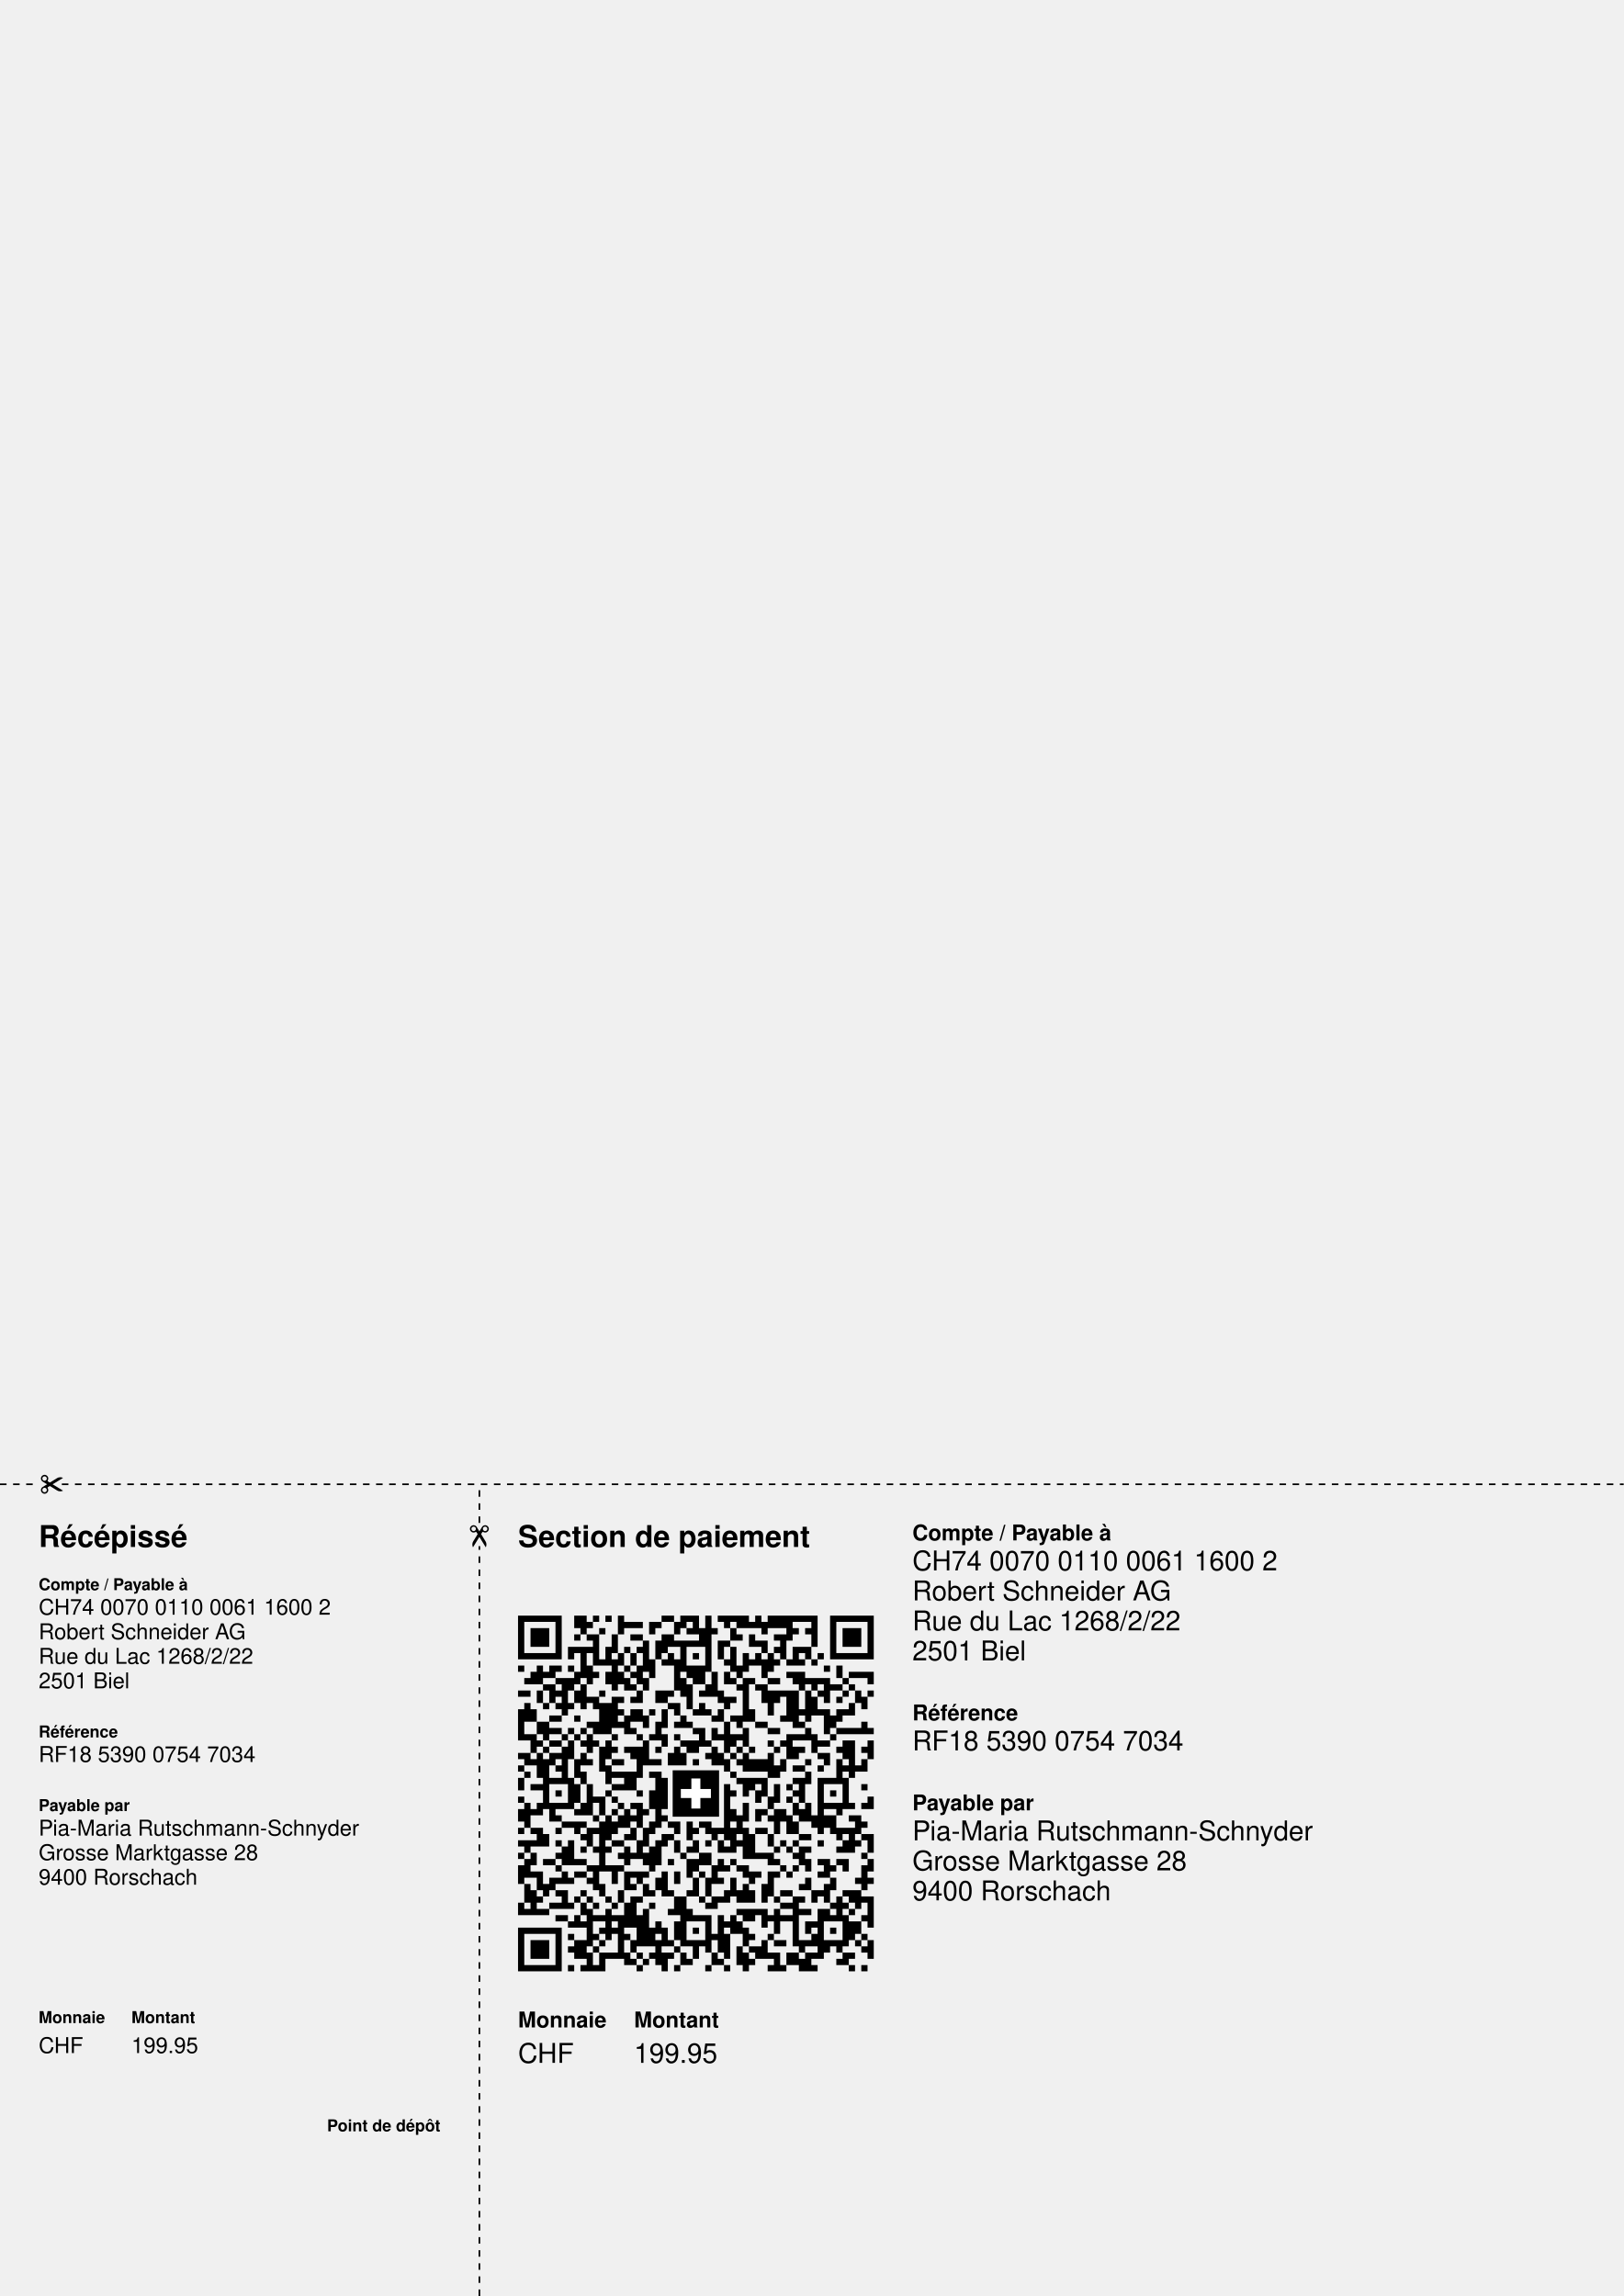
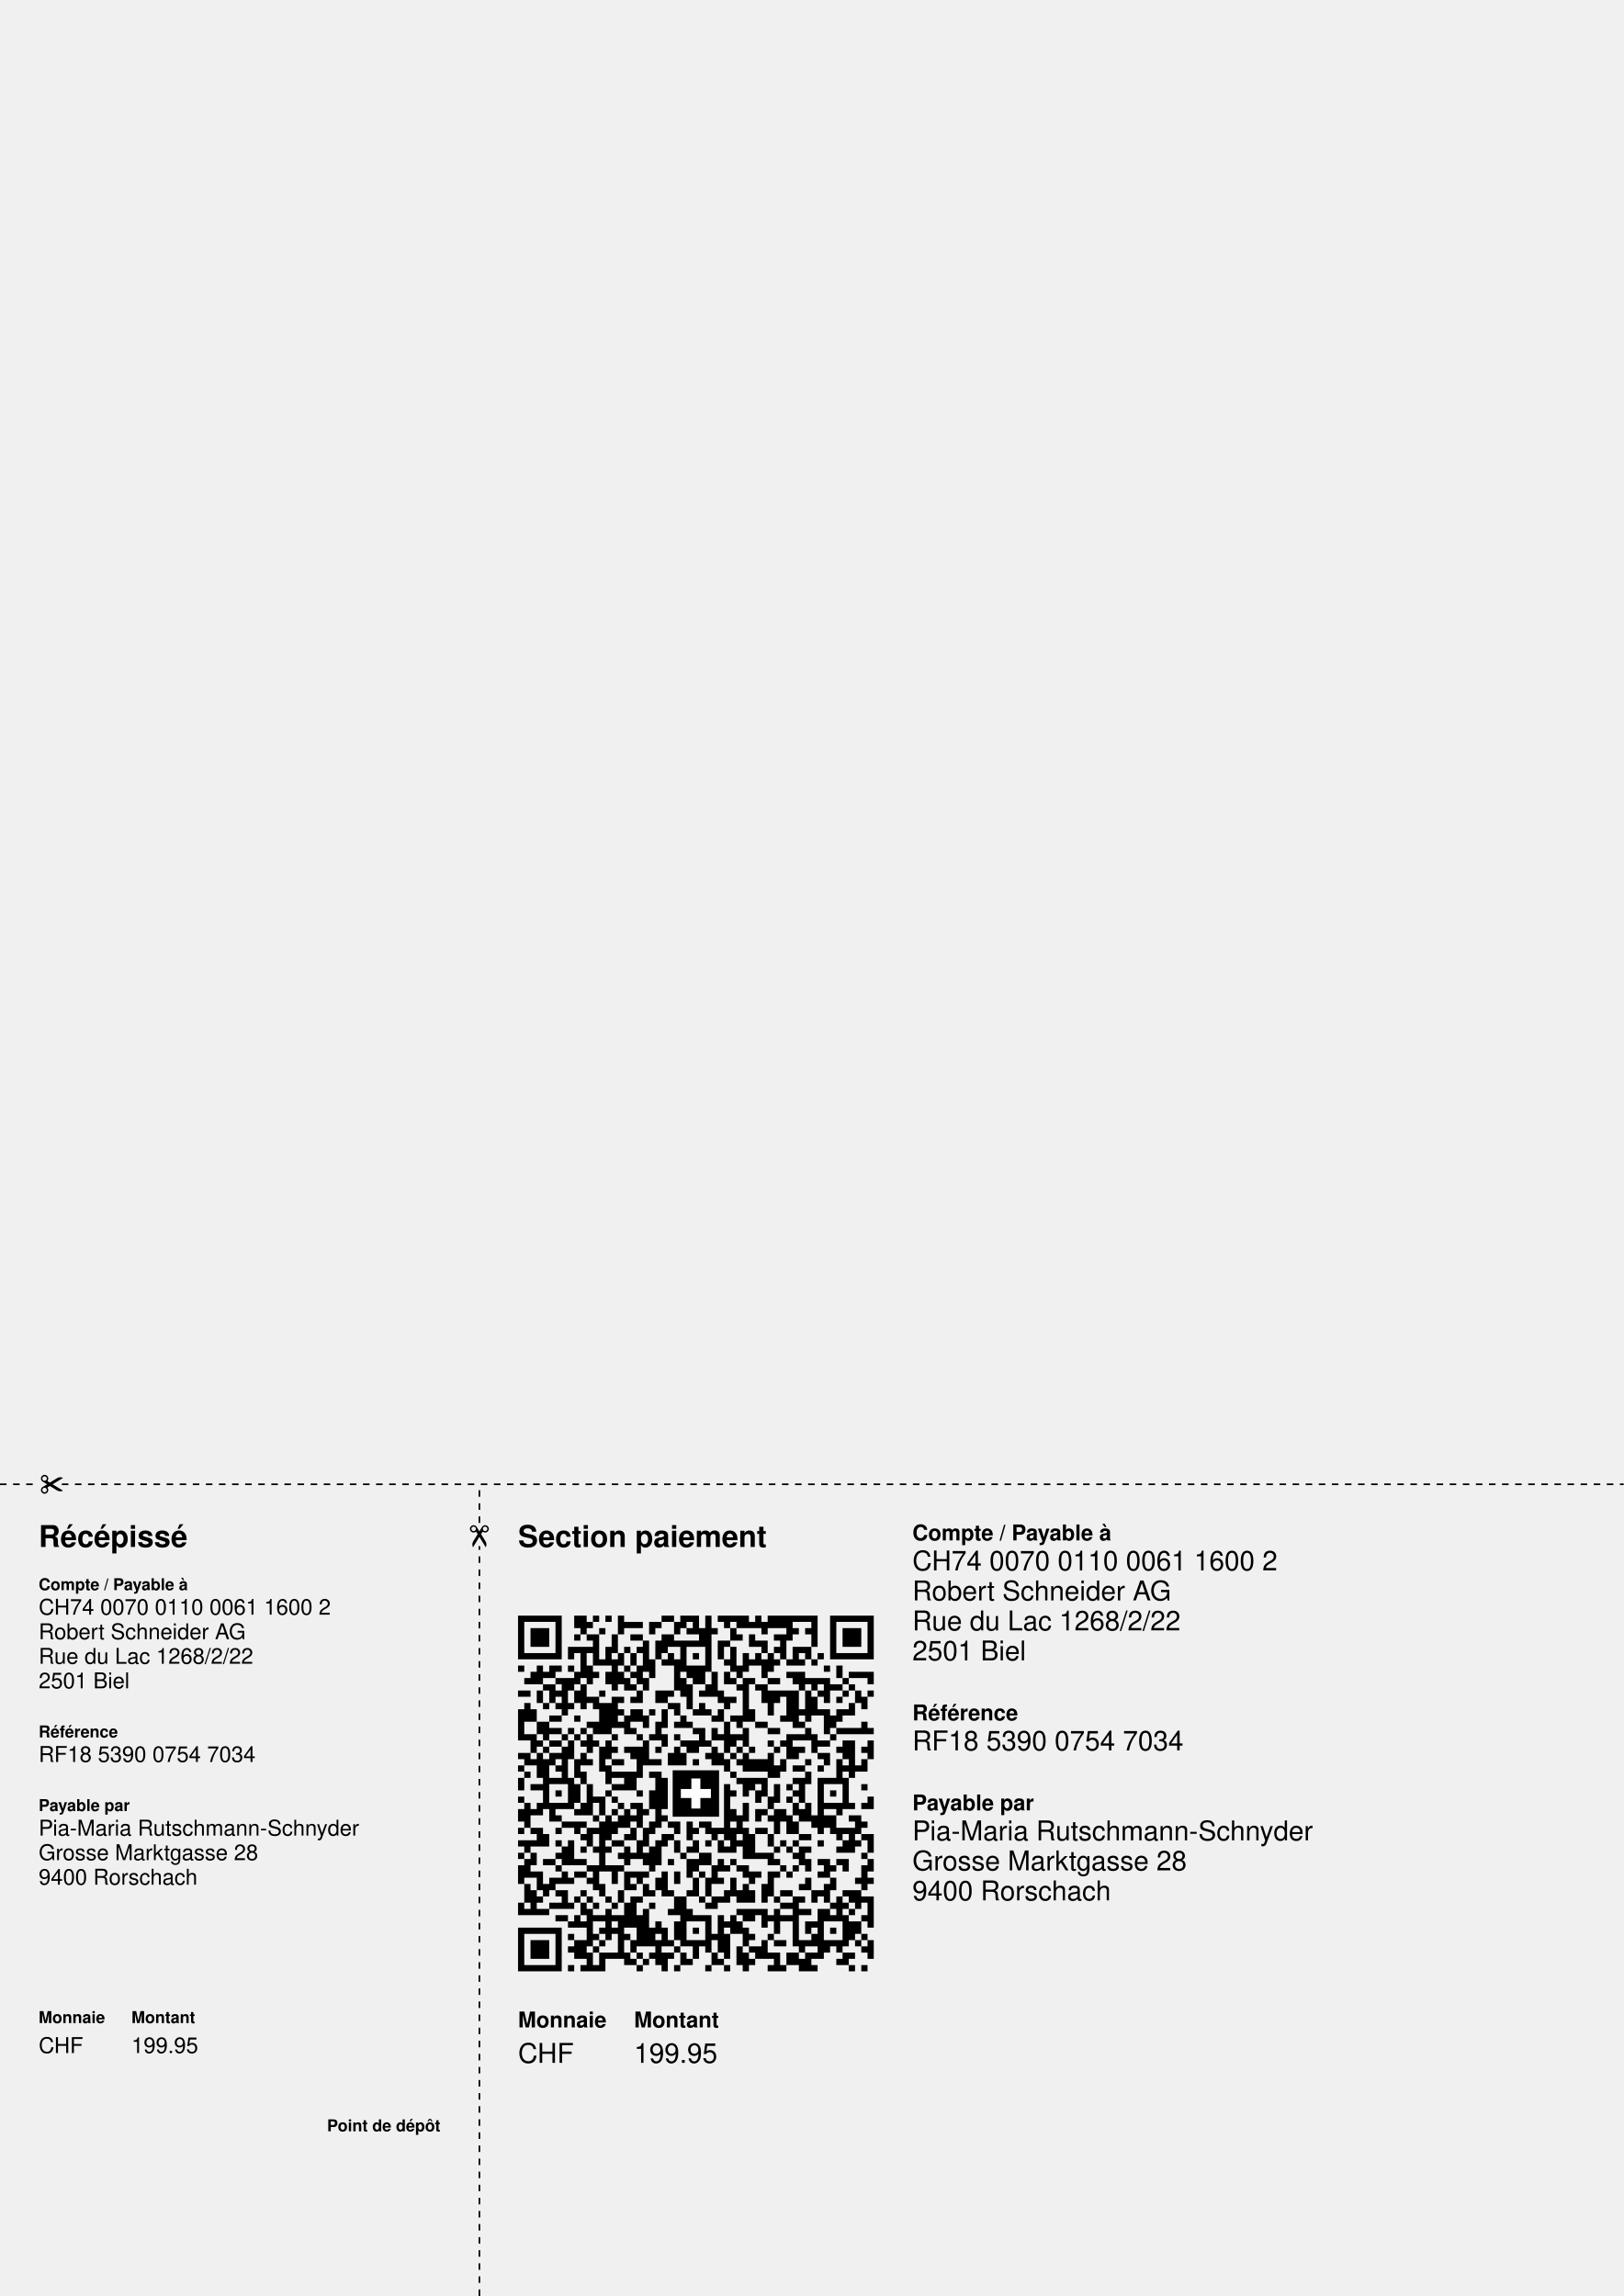
<svg xmlns="http://www.w3.org/2000/svg" width="210mm" height="297mm" version="1.1" viewBox="0 0 595.276 841.89">
  <g font-family="Helvetica,Arial,&quot;Liberation Sans&quot;" transform="translate(0 841.89)">
    <g transform="translate(189.921 -0)">
-       <text x="0" y="-274.665" font-size="11" font-weight="bold">Section de paiement</text>
+       <text x="0" y="-274.665" font-size="11" font-weight="bold">Section paiement</text>
    </g>
    <g transform="translate(189.921 -119.055) scale(2.288)">
      <path d="M0,-57h7v1h-7zm9,0h2v2h-2zm3,0h1v1h-1zm2,0h1v1h-1zm2,0h1v3h-1zm7,0h2v1h-2z m3,0h3v1h-3zm4,0h1v9h-1zm2,0h5v1h-5zm6,0h1v2h-1zm2,0h8v1h-8zm10,0h7v1h-7z m-50,1h1v6h-1zm6,0h1v6h-1zm5,0h1v1h-1zm6,0h3v1h-3zm4,0h2v1h-2zm4,0h2v1h-2z m3,0h1v2h-1zm5,0h1v1h-1zm2,0h3v1h-3zm4,0h5v1h-5zm8,0h1v4h-1zm3,0h1v6h-1z m6,0h1v6h-1zm-54,1h3v3h-3zm8,0h1v1h-1zm3,0h1v1h-1zm8,0h1v1h-1zm4,0h1v1h-1z m2,0h1v1h-1zm2,0h1v3h-1zm2,0h1v1h-1zm3,0h1v2h-1zm5,0h1v1h-1zm4,0h2v1h-2z m3,0h1v1h-1zm6,0h3v3h-3zm-43,1h1v1h-1zm2,0h2v1h-2zm4,0h1v3h-1zm3,0h2v1h-2z m5,0h2v2h-2zm12,0h1v1h-1zm2,0h1v2h-1zm4,0h3v1h-3zm-29,1h1v4h-1zm8,0h1v5h-1z m2,0h1v3h-1zm3,0h4v1h-4zm7,0h1v3h-1zm1,0h1v1h-1zm5,0h2v1h-2zm4,0h1v3h-1z m-34,1h4v1h-4zm6,0h1v3h-1zm3,0h1v1h-1zm2,0h1v1h-1zm4,0h1v1h-1zm3,0h1v4h-1z m8,0h1v4h-1zm5,0h1v1h-1zm2,0h1v1h-1zm3,0h3v1h-3zm-43,1h5v1h-5zm7,0h1v1h-1z m2,-0h1v4h-1zm6,0h1v2h-1zm2,0h1v2h-1zm6,0h1v2h-1zm4,0h1v1h-1zm8,0h1v3h-1z m2,0h1v2h-1zm2,0h1v3h-1zm4,0h1v2h-1zm2,0h1v1h-1zm2,0h1v1h-1zm3,0h5v1h-5z m-38,1h1v1h-1zm2,0h1v5h-1zm6,-0h1v3h-1zm2,0h1v1h-1zm2,0h1v5h-1zm8,0h1v1h-1z m4,0h1v1h-1zm2,-0h1v3h-1zm2,0h1v1h-1zm2,0h1v1h-1zm2,0h1v1h-1zm2,0h1v1h-1z m-47,1h1v1h-1zm3,-0h1v3h-1zm2,0h2v1h-2zm3,0h1v1h-1zm3,-0h1v3h-1zm6,0h1v1h-1z m2,-0h1v3h-1zm8,0h3v2h-3zm8,0h1v2h-1zm14,0h1v1h-1zm2,-0h1v2h-1zm-49,1h1v2h-1z m2,0h2v1h-2zm5,0h1v2h-1zm3,0h1v1h-1zm2,0h1v2h-1zm2,0h1v2h-1zm2,0h1v1h-1z m13,0h1v4h-1zm2,-0h1v2h-1zm10,0h3v1h-3zm10,0h4v1h-4zm-52,1h1v1h-1zm5,0h3v1h-3z m11,0h1v2h-1zm3,0h1v2h-1zm6,0h1v3h-1zm2,-0h2v1h-2zm6,0h1v1h-1zm2,0h1v7h-1z m1,0h1v1h-1zm3,0h2v1h-2zm4,0h6v1h-6zm8,0h1v1h-1zm4,0h1v1h-1zm-52,1h2v1h-2z m3,0h1v5h-1zm1,0h1v1h-1zm2,0h1v4h-1zm8,0h1v1h-1zm9,0h1v4h-1zm3,0h1v2h-1z m5,0h1v1h-1zm3,0h2v1h-2zm7,0h1v1h-1zm2,0h1v1h-1zm2,0h3v1h-3zm4,0h1v1h-1z m-53,1h2v1h-2zm3,0h1v2h-1zm2,0h2v1h-2zm4,0h1v2h-1zm4,0h1v1h-1zm6,0h1v2h-1z m3,0h2v2h-2zm2,0h1v1h-1zm5,0h1v1h-1zm3,0h1v2h-1zm7,0h6v1h-6zm7,-0h1v5h-1z m2,0h2v1h-2zm4,0h1v1h-1zm2,0h1v2h-1zm2,0h1v1h-1zm-51,1h1v1h-1zm6,0h2v1h-2z m4,-0h1v5h-1zm1,0h1v1h-1zm2,0h1v1h-1zm15,0h2v1h-2zm6,0h3v1h-3zm4,-0h2v4h-2z m4,0h1v3h-1zm2,0h1v1h-1zm2,0h1v1h-1zm4,0h1v2h-1zm-54,1h1v3h-1zm3,0h1v1h-1z m2,0h1v1h-1zm2,0h1v1h-1zm4,0h3v1h-3zm12,0h2v1h-2zm5,0h1v2h-1zm4,0h1v1h-1z m7,0h1v2h-1zm13,0h1v2h-1zm-53,1h1v5h-1zm2,0h1v2h-1zm11,0h2v4h-2zm3,0h1v1h-1z m2,-0h2v2h-2zm3,0h1v1h-1zm2,-0h1v3h-1zm2,0h1v1h-1zm3,0h1v1h-1zm2,0h1v1h-1z m2,-0h1v2h-1zm5,0h1v2h-1zm8,0h1v1h-1zm3,0h2v1h-2zm3,0h2v1h-2zm-46,1h2v1h-2z m4,0h1v1h-1zm8,0h1v3h-1zm3,0h1v2h-1zm6,0h1v2h-1zm5,0h1v1h-1zm3,0h2v1h-2z m8,0h1v1h-1zm7,0h2v2h-2zm2,0h1v1h-1zm-48,1h2v2h-2zm8,0h2v1h-2zm5,0h1v1h-1z m6,0h1v3h-1zm3,0h1v1h-1zm2,0h1v1h-1zm6,0h1v5h-1zm2,0h1v1h-1zm3,0h2v1h-2z m6,0h2v1h-2zm11,0h1v2h-1zm-50,1h2v1h-2zm3,0h1v1h-1zm2,0h1v1h-1zm2,0h1v1h-1z m6,0h1v1h-1zm10,0h2v1h-2zm3,0h1v2h-1zm5,0h1v3h-1zm4,0h2v1h-2zm6,0h1v2h-1z m3,0h1v1h-1zm2,0h4v1h-4zm5,0h1v1h-1zm-55,1h2v1h-2zm3,0h1v1h-1zm3,0h1v1h-1z m2,0h1v1h-1zm2,0h1v3h-1zm4,0h1v1h-1zm4,0h1v1h-1zm2,0h1v1h-1zm2,0h1v2h-1z m2,0h1v1h-1zm4,0h1v2h-1zm3,0h1v1h-1zm2,0h2v1h-2zm9,0h1v4h-1zm1,0h2v1h-2z m3,0h1v3h-1zm3,0h1v1h-1zm-48,1h2v1h-2zm3,0h2v1h-2zm3,0h1v3h-1zm2,0h1v1h-1z m2,0h1v1h-1zm2,0h1v3h-1zm6,0h1v4h-1zm6,0h3v1h-3zm4,0h1v1h-1zm4,0h1v1h-1z m6,0h1v1h-1zm2,0h1v1h-1zm6,0h2v1h-2zm4,0h2v3h-2zm4,0h1v3h-1zm-54,1h1v1h-1z m2,0h1v1h-1zm3,0h1v6h-1zm6,0h1v4h-1zm2,0h1v1h-1zm2,0h3v1h-3zm5,0h1v1h-1z m3,0h1v3h-1zm2,0h2v1h-2zm4,0h1v3h-1zm4,0h1v1h-1zm2,0h1v1h-1zm4,0h1v1h-1z m3,0h2v1h-2zm7,0h1v1h-1zm4,0h1v1h-1zm-55,1h2v1h-2zm3,0h1v4h-1zm2,0h2v1h-2z m5,0h1v2h-1zm8,0h2v1h-2zm6,0h1v2h-1zm2,0h1v2h-1zm4,0h1v1h-1zm2,0h1v2h-1z m2,0h1v1h-1zm2,0h1v3h-1zm4,0h1v4h-1zm4,0h1v1h-1zm4,0h2v1h-2zm-47,1h2v1h-2z m3,0h1v8h-1zm1,0h1v1h-1zm4,0h1v3h-1zm2,0h1v1h-1zm4,0h2v1h-2zm4,0h1v3h-1z m2,0h2v1h-2zm7,0h1v1h-1zm5,0h1v2h-1zm2,0h1v1h-1zm2,0h3v2h-3zm5,0h1v2h-1z m4,0h1v1h-1zm3,0h1v1h-1zm2,0h1v4h-1zm2,0h1v3h-1zm2,0h1v2h-1zm-55,1h1v1h-1z m6,0h1v1h-1zm8,0h1v3h-1zm27,0h1v2h-1zm3,0h2v1h-2zm4,0h1v1h-1zm4,0h1v1h-1z m2,0h1v1h-1zm-53,1h1v1h-1zm9,0h1v2h-1zm5,0h4v1h-4zm6,0h2v1h-2zm13,0h1v1h-1z m12,0h1v2h-1zm-46,1h1v2h-1zm5,0h2v1h-2zm3,0h1v5h-1zm9,0h2v2h-2zm5,0h2v5h-2z m13,0h5v1h-5zm9,0h2v1h-2zm4,0h1v9h-1zm1,0h2v1h-2zm3,0h1v5h-1zm-50,1h2v1h-2z m7,0h1v3h-1zm2,0h1v5h-1zm4,0h2v1h-2zm18,0h1v9h-1zm3,0h2v1h-2zm3,0h1v2h-1z m2,0h1v3h-1zm2,0h1v1h-1zm2,0h1v3h-1zm10,0h1v1h-1zm-49,1h1v1h-1zm8,0h1v1h-1z m5,0h1v1h-1zm2,0h1v3h-1zm13,0h1v1h-1zm2,0h1v1h-1zm2,0h1v2h-1zm6,0h1v1h-1z m6,0h1v1h-1zm-50,1h1v1h-1zm12,0h2v1h-2zm3,0h1v1h-1zm25,0h1v2h-1zm3,0h1v1h-1z m13,0h1v2h-1zm-55,1h1v4h-1zm2,0h1v2h-1zm2,0h3v1h-3zm5,0h1v2h-1zm3,0h1v2h-1z m3,0h1v1h-1zm2,0h2v1h-2zm18,0h1v3h-1zm8,0h1v2h-1zm2,0h1v3h-1zm3,0h3v1h-3z m4,0h1v1h-1zm2,0h1v1h-1zm-55,1h1v2h-1zm2,0h1v1h-1zm3,0h1v2h-1zm4,0h1v1h-1z m6,0h1v1h-1zm2,-0h1v3h-1zm2,0h1v3h-1zm1,0h1v1h-1zm2,-0h1v3h-1zm12,0h1v2h-1z m4,0h2v1h-2zm3,0h2v2h-2zm4,0h1v2h-1zm6,0h1v1h-1zm-45,1h1v1h-1zm6,0h1v1h-1z m2,0h1v4h-1zm2,-0h1v2h-1zm2,0h1v1h-1zm5,0h1v1h-1zm12,0h1v3h-1zm3,0h1v1h-1z m2,0h1v1h-1zm3,0h1v3h-1zm4,-0h1v2h-1zm2,0h2v2h-2zm4,0h2v1h-2zm-46,1h4v1h-4z m6,0h1v8h-1zm2,0h1v2h-1zm6,0h1v2h-1zm3,-0h2v1h-2zm3,0h1v3h-1zm2,-0h2v1h-2z m12,0h1v2h-1zm3,0h1v2h-1zm10,-0h2v1h-2zm-54,1h1v1h-1zm2,0h2v1h-2zm4,0h1v1h-1z m3,0h1v1h-1zm2,-0h1v3h-1zm1,0h1v1h-1zm6,0h1v2h-1zm2,-0h1v3h-1zm5,0h1v1h-1z m3,0h1v1h-1zm2,0h3v1h-3zm4,-0h1v4h-1zm2,0h1v5h-1zm2,0h2v1h-2zm12,0h5v1h-5z m-47,1h2v2h-2zm7,0h1v1h-1zm7,0h1v1h-1zm6,0h2v1h-2zm8,0h1v1h-1zm6,-0h1v4h-1z m3,0h1v2h-1zm5,0h2v1h-2zm6,0h1v1h-1zm2,-0h1v3h-1zm2,0h2v1h-2zm-55,1h3v1h-3z m6,0h1v1h-1zm2,0h1v4h-1zm7,0h2v1h-2zm4,0h1v3h-1zm3,0h1v4h-1zm1,0h1v1h-1z m2,0h1v2h-1zm3,0h1v2h-1zm2,0h1v1h-1zm2,0h1v2h-1zm3,0h1v1h-1zm7,0h1v1h-1z m2,0h1v1h-1zm4,0h1v1h-1zm4,0h1v2h-1zm2,0h1v1h-1zm2,0h1v2h-1zm-55,1h1v1h-1z m6,0h1v3h-1zm3,0h1v1h-1zm2,0h1v1h-1zm2,0h1v1h-1zm3,0h1v3h-1zm4,0h1v4h-1z m6,0h1v1h-1zm6,0h1v1h-1zm8,0h1v1h-1zm2,0h1v1h-1zm2,0h1v3h-1zm1,0h1v1h-1z m5,0h1v1h-1zm-51,1h1v1h-1zm2,0h1v2h-1zm4,0h1v1h-1zm10,0h1v1h-1zm2,0h1v1h-1z m2,0h1v2h-1zm6,0h1v1h-1zm3,0h2v2h-2zm9,0h3v1h-3zm6,0h1v1h-1zm11,0h1v1h-1z m-54,1h1v3h-1zm3,0h2v1h-2zm5,0h2v1h-2zm15,0h1v1h-1zm3,0h2v2h-2zm5,0h1v2h-1z m2,0h1v1h-1zm6,0h2v1h-2zm6,0h1v2h-1zm2,0h2v1h-2zm3,0h2v1h-2zm5,0h1v2h-1z m-56,1h1v3h-1zm6,0h1v1h-1zm5,0h2v1h-2zm3,0h3v1h-3zm17,0h1v3h-1zm2,0h1v1h-1z m2,0h2v1h-2zm7,0h1v1h-1zm2,0h1v1h-1zm5,0h2v1h-2zm3,0h1v1h-1zm3,0h1v4h-1z m-53,1h2v1h-2zm5,0h1v2h-1zm2,0h2v1h-2zm3,0h1v3h-1zm3,0h1v2h-1zm2,0h4v1h-4z m6,0h1v4h-1zm2,0h1v2h-1zm2,0h1v1h-1zm2,0h1v1h-1zm7,0h3v1h-3zm4,0h1v4h-1z m1,0h1v1h-1zm2,0h1v1h-1zm5,0h2v1h-2zm-45,1h1v2h-1zm2,0h2v1h-2zm3,0h1v1h-1z m3,0h1v1h-1zm6,0h1v2h-1zm2,0h1v1h-1zm3,0h1v2h-1zm6,0h1v3h-1zm2,0h1v3h-1z m2,0h1v1h-1zm2,0h1v3h-1zm3,0h1v1h-1zm9,0h1v2h-1zm4,0h1v2h-1zm4,0h1v1h-1z m2,0h1v1h-1zm-55,1h1v3h-1zm3,0h2v1h-2zm9,0h1v2h-1zm5,0h1v1h-1zm2,0h1v2h-1z m16,0h1v3h-1zm3,0h1v3h-1zm6,0h1v1h-1zm4,0h1v3h-1zm-47,1h1v4h-1zm2,0h1v1h-1z m2,0h2v1h-2zm4,0h1v1h-1zm6,0h1v2h-1zm5,0h1v1h-1zm3,0h1v1h-1zm3,0h1v1h-1z m6,0h1v2h-1zm2,0h1v2h-1zm2,0h1v2h-1zm5,0h2v1h-2zm5,0h2v1h-2zm5,0h3v1h-3z m-49,1h1v1h-1zm4,-0h1v2h-1zm2,0h1v1h-1zm2,0h1v1h-1zm3,0h1v1h-1zm4,0h1v5h-1z m1,0h1v1h-1zm6,0h2v3h-2zm4,0h1v1h-1zm2,0h2v1h-2zm10,0h1v1h-1zm3,0h1v8h-1z m1,0h1v1h-1zm2,0h1v1h-1zm4,0h1v4h-1zm2,0h4v1h-4zm-53,1h1v2h-1zm5,0h2v1h-2z m3,0h1v1h-1zm2,0h1v2h-1zm2,0h1v1h-1zm3,0h1v1h-1zm2,0h1v4h-1zm4,-0h1v1h-1z m9,0h2v1h-2zm12,0h2v1h-2zm8,0h1v1h-1zm2,0h1v1h-1zm2,0h1v1h-1zm2,0h1v4h-1z m-55,1h1v1h-1zm2,0h2v1h-2zm8,0h1v6h-1zm3,-0h1v5h-1zm6,0h1v6h-1zm4,-0h1v1h-1z m3,0h1v2h-1zm8,0h5v1h-5zm6,0h1v4h-1zm4,-0h2v1h-2zm3,0h1v8h-1zm1,0h1v2h-1z m4,0h1v1h-1zm-47,1h2v1h-2zm3,0h1v2h-1zm3,0h2v1h-2zm3,0h2v1h-2zm4,0h1v5h-1z m7,0h1v5h-1zm2,0h3v1h-3zm4,0h1v6h-1zm2,0h1v3h-1zm2,-0h2v1h-2zm3,0h2v1h-2z m3,0h2v1h-2zm8,0h1v1h-1zm2,0h1v5h-1zm3,0h1v1h-1zm-47,1h1v1h-1zm2,0h1v1h-1z m6,0h1v6h-1zm6,0h1v2h-1zm3,0h1v3h-1zm5,0h1v5h-1zm3,0h1v1h-1zm2,0h1v2h-1z m4,0h1v1h-1zm7,0h2v1h-2zm7,0h2v2h-2zm-53,1h7v1h-7zm13,0h1v1h-1zm2,0h1v1h-1z m6,0h1v3h-1zm2,0h1v3h-1zm5,0h1v1h-1zm8,0h1v3h-1zm10,0h1v1h-1zm4,0h1v1h-1z m-50,1h1v6h-1zm6,0h1v6h-1zm2,-0h1v1h-1zm4,0h1v1h-1zm5,0h1v1h-1zm14,0h1v1h-1z m2,0h1v4h-1zm4,-0h1v1h-1zm3,0h1v1h-1zm7,0h1v2h-1zm6,-0h1v1h-1zm2,0h1v1h-1z m-53,1h3v3h-3zm7,0h2v3h-2zm4,-0h1v1h-1zm5,0h1v2h-1zm4,-0h1v4h-1zm2,0h1v1h-1z m3,0h3v1h-3zm12,0h1v3h-1zm2,-0h2v1h-2zm4,0h2v1h-2zm4,0h3v1h-3zm5,0h1v1h-1z m2,0h1v3h-1zm-48,1h1v1h-1zm4,0h1v1h-1zm13,0h1v1h-1zm3,0h1v2h-1zm7,0h1v3h-1z m2,0h2v1h-2zm8,0h1v1h-1zm4,0h1v1h-1zm2,0h1v1h-1zm4,0h1v1h-1zm-44,1h1v3h-1z m2,0h3v1h-3zm4,0h1v2h-1zm2,0h1v1h-1zm2,0h1v1h-1zm2,0h1v3h-1zm1,0h1v1h-1z m2,0h1v2h-1zm5,0h1v2h-1zm5,0h1v3h-1zm2,0h1v1h-1zm2,0h2v1h-2zm3,0h2v2h-2z m3,0h1v3h-1zm1,0h1v1h-1zm5,0h2v1h-2zm-39,1h1v2h-1zm5,0h1v1h-1zm2,0h1v1h-1z m7,0h1v1h-1zm5,0h1v1h-1zm5,0h1v1h-1zm4,0h1v2h-1zm4,0h1v2h-1zm6,0h2v1h-2z m-50,1h5v1h-5zm7,0h1v1h-1zm2,0h1v1h-1zm2,0h1v1h-1zm7,0h1v1h-1zm6,0h1v1h-1z m5,0h1v1h-1zm3,0h1v1h-1zm7,0h1v1h-1zm2,0h1v1h-1zm5,0h1v1h-1zm6,0h1v1h-1z m2,0h1v1h-1z" fill="#000000" />
    </g>
    <g transform="translate(189.921 -119.055)">
      <path d="M56.693,-73.701h17.008v17.008h-17.008z" fill="#000000" />
      <path d="M63.543,-70.709h3.307v11.024h-3.307zm-3.858,3.858h11.024v3.307h-11.024z" fill="#ffffff" />
    </g>
    <g transform="translate(189.921 -0)">
      <text x="0" y="-98.482" font-size="8" font-weight="bold">Monnaie</text>
      <text x="0" y="-85.482" font-size="10">CHF</text>
      <text x="42.52" y="-98.482" font-size="8" font-weight="bold">Montant</text>
      <text x="42.52" y="-85.482" font-size="10">199.95</text>
    </g>
    <g transform="translate(334.488 -0)">
      <text x="0" y="-277.065" font-size="8" font-weight="bold">Compte / Payable à</text>
      <text x="0" y="-266.065" font-size="10">CH74 0070 0110 0061 1600 2</text>
      <text x="0" y="-255.065" font-size="10">Robert Schneider AG</text>
      <text x="0" y="-244.065" font-size="10">Rue du Lac 1268/2/22</text>
      <text x="0" y="-233.065" font-size="10">2501 Biel</text>
      <text x="0" y="-211.065" font-size="8" font-weight="bold">Référence</text>
      <text x="0" y="-200.065" font-size="10">RF18 5390 0754 7034</text>
      <text x="0" y="-178.065" font-size="8" font-weight="bold">Payable par</text>
      <text x="0" y="-167.065" font-size="10">Pia-Maria Rutschmann-Schnyder</text>
      <text x="0" y="-156.065" font-size="10">Grosse Marktgasse 28</text>
      <text x="0" y="-145.065" font-size="10">9400 Rorschach</text>
    </g>
    <g transform="translate(14.173 -0)">
      <text x="0" y="-274.665" font-size="11" font-weight="bold">Récépissé</text>
      <text x="0" y="-258.822" font-size="6" font-weight="bold">Compte / Payable à</text>
      <text x="0" y="-249.822" font-size="8">CH74 0070 0110 0061 1600 2</text>
      <text x="0" y="-240.822" font-size="8">Robert Schneider AG</text>
      <text x="0" y="-231.822" font-size="8">Rue du Lac 1268/2/22</text>
      <text x="0" y="-222.822" font-size="8">2501 Biel</text>
      <text x="0" y="-204.822" font-size="6" font-weight="bold">Référence</text>
      <text x="0" y="-195.822" font-size="8">RF18 5390 0754 7034</text>
      <text x="0" y="-177.822" font-size="6" font-weight="bold">Payable par</text>
      <text x="0" y="-168.822" font-size="8">Pia-Maria Rutschmann-Schnyder</text>
      <text x="0" y="-159.822" font-size="8">Grosse Marktgasse 28</text>
      <text x="0" y="-150.822" font-size="8">9400 Rorschach</text>
      <text x="0" y="-100.082" font-size="6" font-weight="bold">Monnaie</text>
      <text x="0" y="-89.082" font-size="8">CHF</text>
      <text x="34.016" y="-100.082" font-size="6" font-weight="bold">Montant</text>
      <text x="34.016" y="-89.082" font-size="8">199.95</text>
      <text x="105.732" y="-60.397" font-size="6" font-weight="bold">Point de dépôt</text>
    </g>
    <path d="M175.748,-0l0,-274.961m0,-8.504l0,-14.173m-175.748,0l14.173,0m8.504,0l572.598,0" stroke="#000000" stroke-width="0.6" stroke-dasharray="2.4" fill="none" />
    <g transform="translate(172.687 -274.535) scale(0.006)">
      <path d="M131.754,-359.388c-33.041,54.539,-52.384,110.154,-52.384,192.144c0,62.702,15.27,120.654,41.122,167.596l567.598,-926.232c10.25,-16.724,34.279,-23.091,63.969,-5.805c33.06,19.242,71.495,30.268,112.507,30.268 c123.676,0,223.937,-100.261,223.937,-223.937c0,-123.676,-100.261,-223.937,-223.937,-223.937c-76.348,0,-143.773,38.208,-184.195,96.548l-548.617,893.353zm728.561,-904.861c75.929,0,137.48,61.551,137.48,137.48 c0,75.929,-61.551,137.48,-137.48,137.48c-75.929,0,-137.48,-61.551,-137.48,-137.48c0,-75.929,61.551,-137.48,137.48,-137.48z" fill="#000000" />
    </g>
    <g transform="translate(178.809 -274.535) scale(-0.006 0.006)">
      <path d="M131.754,-359.388c-33.041,54.539,-52.384,110.154,-52.384,192.144c0,62.702,15.27,120.654,41.122,167.596l567.598,-926.232c10.25,-16.724,34.279,-23.091,63.969,-5.805c33.06,19.242,71.495,30.268,112.507,30.268 c123.676,0,223.937,-100.261,223.937,-223.937c0,-123.676,-100.261,-223.937,-223.937,-223.937c-76.348,0,-143.773,38.208,-184.195,96.548l-548.617,893.353zm728.561,-904.861c75.929,0,137.48,61.551,137.48,137.48 c0,75.929,-61.551,137.48,-137.48,137.48c-75.929,0,-137.48,-61.551,-137.48,-137.48c0,-75.929,61.551,-137.48,137.48,-137.48z" fill="#000000" />
    </g>
    <g transform="translate(23.102 -294.576) rotate(-90) scale(0.006)">
      <path d="M131.754,-359.388c-33.041,54.539,-52.384,110.154,-52.384,192.144c0,62.702,15.27,120.654,41.122,167.596l567.598,-926.232c10.25,-16.724,34.279,-23.091,63.969,-5.805c33.06,19.242,71.495,30.268,112.507,30.268 c123.676,0,223.937,-100.261,223.937,-223.937c0,-123.676,-100.261,-223.937,-223.937,-223.937c-76.348,0,-143.773,38.208,-184.195,96.548l-548.617,893.353zm728.561,-904.861c75.929,0,137.48,61.551,137.48,137.48 c0,75.929,-61.551,137.48,-137.48,137.48c-75.929,0,-137.48,-61.551,-137.48,-137.48c0,-75.929,61.551,-137.48,137.48,-137.48z" fill="#000000" />
    </g>
    <g transform="translate(23.102 -300.699) rotate(-90) scale(-0.006 0.006)">
      <path d="M131.754,-359.388c-33.041,54.539,-52.384,110.154,-52.384,192.144c0,62.702,15.27,120.654,41.122,167.596l567.598,-926.232c10.25,-16.724,34.279,-23.091,63.969,-5.805c33.06,19.242,71.495,30.268,112.507,30.268 c123.676,0,223.937,-100.261,223.937,-223.937c0,-123.676,-100.261,-223.937,-223.937,-223.937c-76.348,0,-143.773,38.208,-184.195,96.548l-548.617,893.353zm728.561,-904.861c75.929,0,137.48,61.551,137.48,137.48 c0,75.929,-61.551,137.48,-137.48,137.48c-75.929,0,-137.48,-61.551,-137.48,-137.48c0,-75.929,61.551,-137.48,137.48,-137.48z" fill="#000000" />
    </g>
  </g>
</svg>
